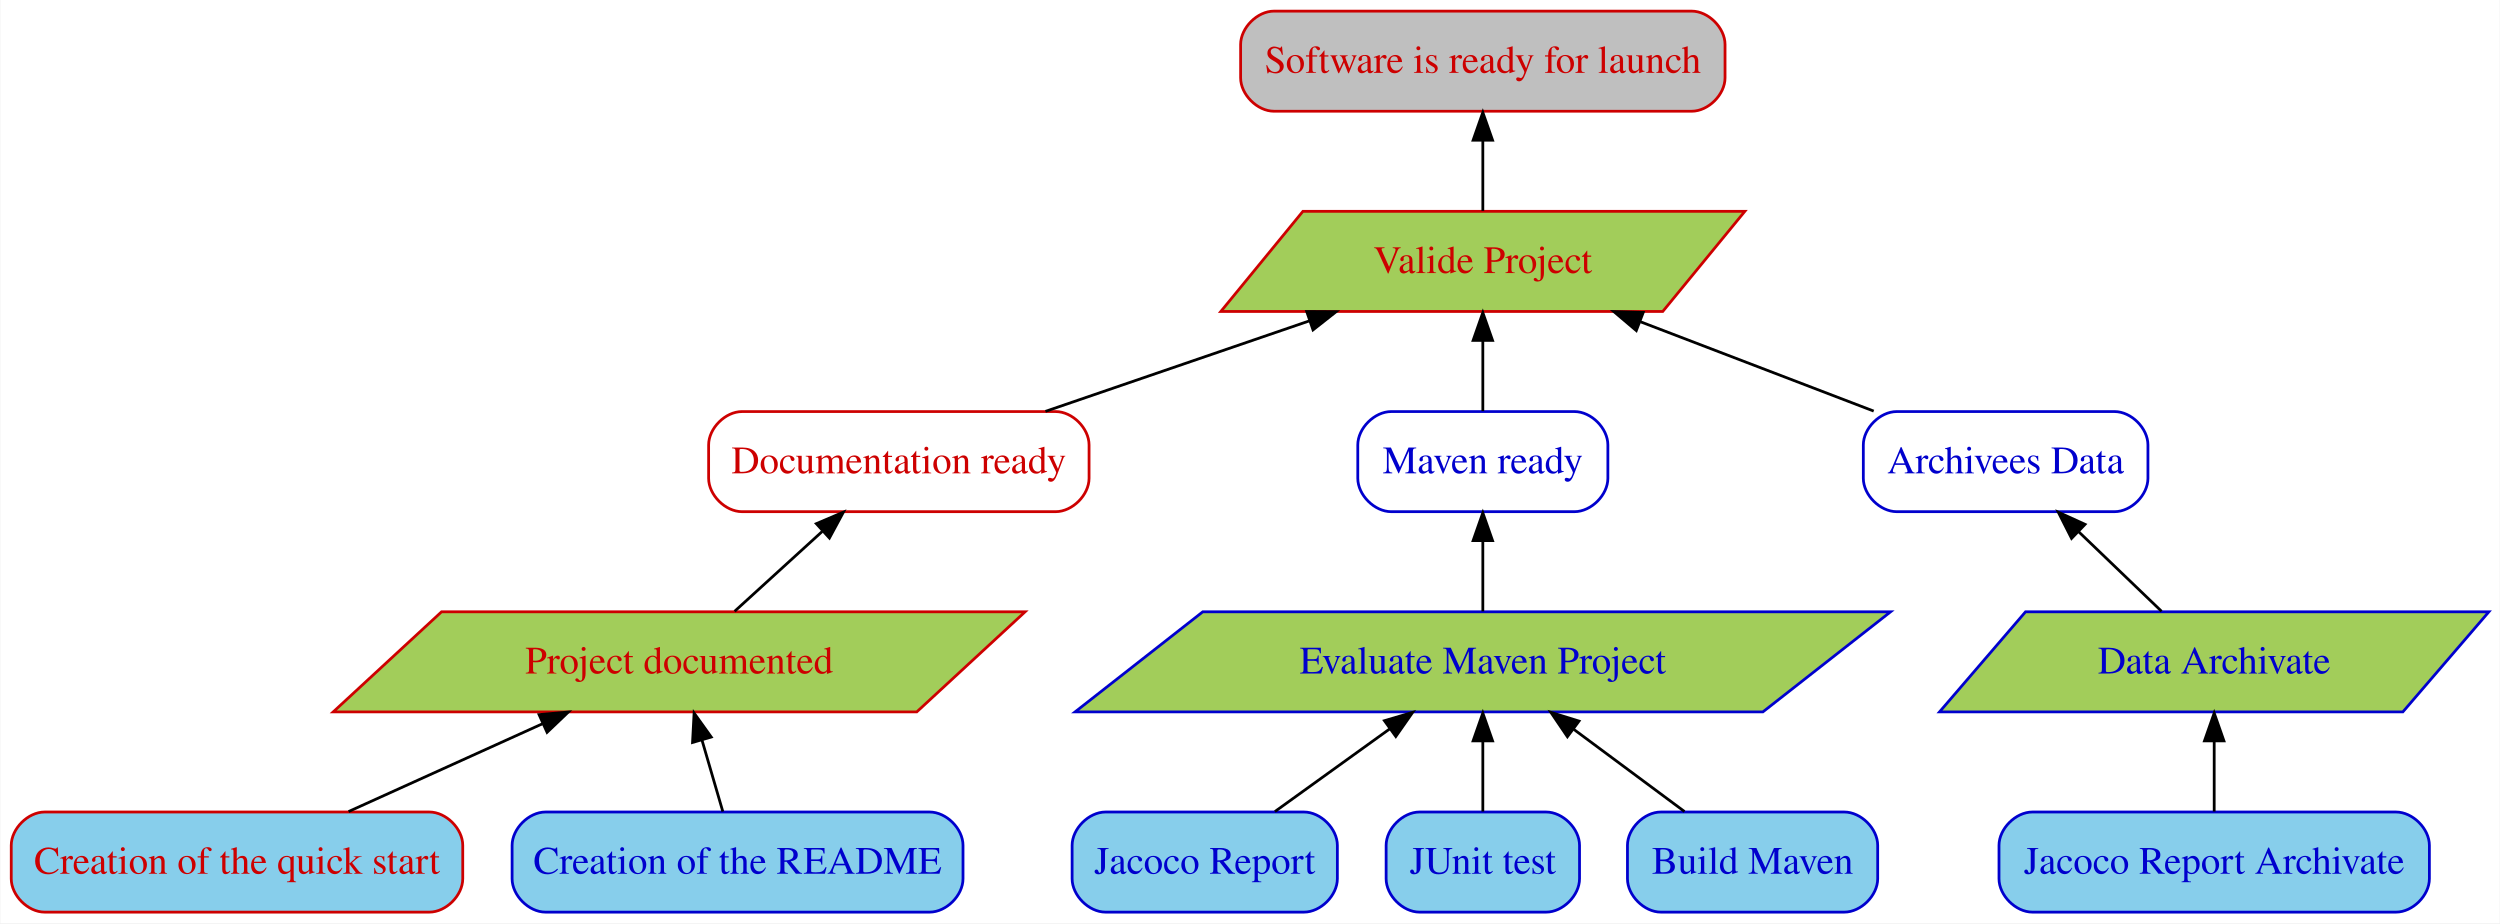
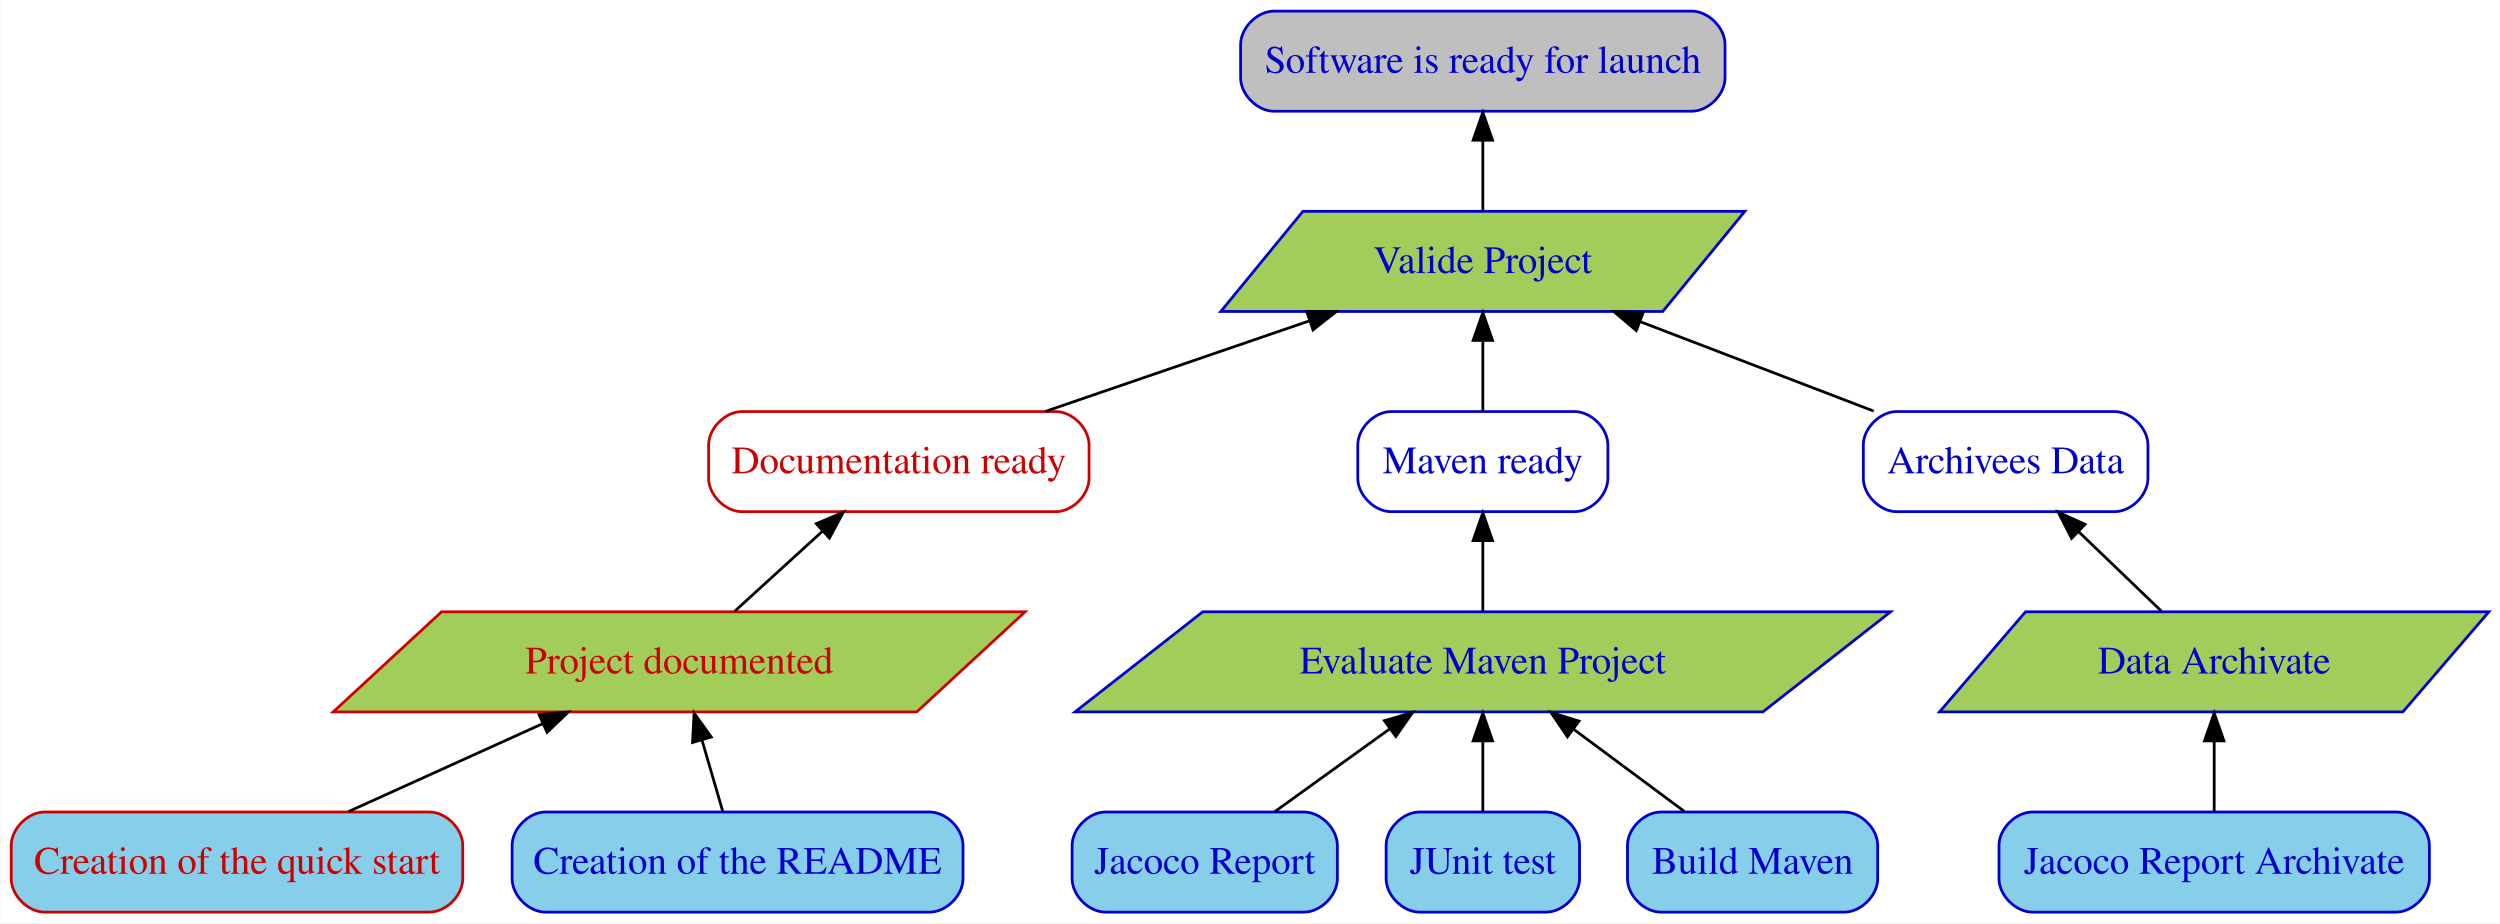
<svg xmlns="http://www.w3.org/2000/svg" width="899px" height="332px" viewBox="0.00 0.00 898.73 332.00">
  <g id="graph0" class="graph" transform="scale(1.0 1.0) rotate(0) translate(4 328)">
    <polygon fill="#ffffff" stroke="transparent" points="-4,4 -4,-328 894.731,-328 894.731,4 -4,4" />
    <g id="node1" class="node">
      <path fill="transparent" stroke="#0000cd" d="M756.263,-180C756.263,-180 677.917,-180 677.917,-180 671.917,-180 665.917,-174 665.917,-168 665.917,-168 665.917,-156 665.917,-156 665.917,-150 671.917,-144 677.917,-144 677.917,-144 756.263,-144 756.263,-144 762.263,-144 768.263,-150 768.263,-156 768.263,-156 768.263,-168 768.263,-168 768.263,-174 762.263,-180 756.263,-180" />
      <text text-anchor="middle" x="717.09" y="-157.8" font-family="Times,serif" font-size="14.00" fill="#0000cd">Archivees Data</text>
    </g>
    <g id="node2" class="node">
-       <polygon fill="#a2cd5a" stroke="#cd0000" points="623.304,-252 464.386,-252 434.876,-216 593.793,-216 623.304,-252" />
-       <text text-anchor="middle" x="529.09" y="-229.8" font-family="Times,serif" font-size="14.00" fill="#cd0000">Valide Project</text>
+       <polygon fill="#a2cd5a" stroke="#0000cd" points="623.304,-252 464.386,-252 434.876,-216 593.793,-216 623.304,-252" />
+       <text text-anchor="middle" x="529.09" y="-229.8" font-family="Times,serif" font-size="14.00" fill="#0000cd">Valide Project</text>
    </g>
    <g id="edge1" class="edge">
      <path fill="none" stroke="#000000" d="M669.649,-180.169C644.17,-189.927 612.585,-202.023 585.814,-212.276" />
      <polygon fill="#000000" stroke="#000000" points="584.276,-209.117 576.189,-215.962 586.779,-215.654 584.276,-209.117" />
    </g>
    <g id="node3" class="node">
-       <path fill="#bfbfbf" stroke="#cd0000" d="M604.187,-324C604.187,-324 453.993,-324 453.993,-324 447.993,-324 441.993,-318 441.993,-312 441.993,-312 441.993,-300 441.993,-300 441.993,-294 447.993,-288 453.993,-288 453.993,-288 604.187,-288 604.187,-288 610.187,-288 616.187,-294 616.187,-300 616.187,-300 616.187,-312 616.187,-312 616.187,-318 610.187,-324 604.187,-324" />
-       <text text-anchor="middle" x="529.09" y="-301.8" font-family="Times,serif" font-size="14.00" fill="#cd0000">Software is ready for launch</text>
+       <path fill="#bfbfbf" stroke="#0000cd" d="M604.187,-324C604.187,-324 453.993,-324 453.993,-324 447.993,-324 441.993,-318 441.993,-312 441.993,-312 441.993,-300 441.993,-300 441.993,-294 447.993,-288 453.993,-288 453.993,-288 604.187,-288 604.187,-288 610.187,-288 616.187,-294 616.187,-300 616.187,-300 616.187,-312 616.187,-312 616.187,-318 610.187,-324 604.187,-324" />
+       <text text-anchor="middle" x="529.09" y="-301.8" font-family="Times,serif" font-size="14.00" fill="#0000cd">Software is ready for launch</text>
    </g>
    <g id="edge2" class="edge">
      <path fill="none" stroke="#000000" d="M529.09,-252.169C529.09,-259.869 529.09,-269.026 529.09,-277.583" />
      <polygon fill="#000000" stroke="#000000" points="525.59,-277.587 529.09,-287.587 532.59,-277.587 525.59,-277.587" />
    </g>
    <g id="node4" class="node">
      <path fill="#87ceeb" stroke="#cd0000" d="M150.269,-36C150.269,-36 11.91,-36 11.91,-36 5.91,-36 -.09,-30 -.09,-24 -.09,-24 -.09,-12 -.09,-12 -.09,-6 5.91,0 11.91,0 11.91,0 150.269,0 150.269,0 156.269,0 162.269,-6 162.269,-12 162.269,-12 162.269,-24 162.269,-24 162.269,-30 156.269,-36 150.269,-36" />
      <text text-anchor="middle" x="81.09" y="-13.8" font-family="Times,serif" font-size="14.00" fill="#cd0000">Creation of the quick start</text>
    </g>
    <g id="node5" class="node">
      <polygon fill="#a2cd5a" stroke="#cd0000" points="364.495,-108 154.651,-108 115.684,-72 325.528,-72 364.495,-108" />
      <text text-anchor="middle" x="240.09" y="-85.8" font-family="Times,serif" font-size="14.00" fill="#cd0000">Project documented</text>
    </g>
    <g id="edge3" class="edge">
      <path fill="none" stroke="#000000" d="M121.212,-36.169C142.383,-45.755 168.538,-57.599 190.92,-67.734" />
      <polygon fill="#000000" stroke="#000000" points="189.703,-71.025 200.256,-71.962 192.59,-64.648 189.703,-71.025" />
    </g>
    <g id="node6" class="node">
      <path fill="transparent" stroke="#cd0000" d="M375.492,-180C375.492,-180 262.687,-180 262.687,-180 256.687,-180 250.687,-174 250.687,-168 250.687,-168 250.687,-156 250.687,-156 250.687,-150 256.687,-144 262.687,-144 262.687,-144 375.492,-144 375.492,-144 381.492,-144 387.492,-150 387.492,-156 387.492,-156 387.492,-168 387.492,-168 387.492,-174 381.492,-180 375.492,-180" />
      <text text-anchor="middle" x="319.09" y="-157.8" font-family="Times,serif" font-size="14.00" fill="#cd0000">Documentation ready</text>
    </g>
    <g id="edge4" class="edge">
      <path fill="none" stroke="#000000" d="M260.025,-108.169C269.568,-116.866 281.15,-127.422 291.52,-136.874" />
      <polygon fill="#000000" stroke="#000000" points="289.413,-139.688 299.161,-143.837 294.128,-134.514 289.413,-139.688" />
    </g>
    <g id="edge5" class="edge">
      <path fill="none" stroke="#000000" d="M371.811,-180.076C400.644,-189.961 436.538,-202.268 466.753,-212.627" />
      <polygon fill="#000000" stroke="#000000" points="465.753,-215.984 476.347,-215.917 468.023,-209.363 465.753,-215.984" />
    </g>
    <g id="node7" class="node">
      <path fill="#87ceeb" stroke="#0000cd" d="M464.781,-36C464.781,-36 393.399,-36 393.399,-36 387.399,-36 381.399,-30 381.399,-24 381.399,-24 381.399,-12 381.399,-12 381.399,-6 387.399,0 393.399,0 393.399,0 464.781,0 464.781,0 470.781,0 476.781,-6 476.781,-12 476.781,-12 476.781,-24 476.781,-24 476.781,-30 470.781,-36 464.781,-36" />
      <text text-anchor="middle" x="429.09" y="-13.8" font-family="Times,serif" font-size="14.00" fill="#0000cd">Jacoco Report</text>
    </g>
    <g id="node8" class="node">
      <polygon fill="#a2cd5a" stroke="#0000cd" points="675.725,-108 428.385,-108 382.455,-72 629.795,-72 675.725,-108" />
      <text text-anchor="middle" x="529.09" y="-85.8" font-family="Times,serif" font-size="14.00" fill="#0000cd">Evaluate Maven Project</text>
    </g>
    <g id="edge6" class="edge">
      <path fill="none" stroke="#000000" d="M454.324,-36.169C466.878,-45.207 482.218,-56.252 495.729,-65.98" />
      <polygon fill="#000000" stroke="#000000" points="493.703,-68.835 503.864,-71.837 497.793,-63.154 493.703,-68.835" />
    </g>
    <g id="node9" class="node">
      <path fill="transparent" stroke="#0000cd" d="M562.055,-180C562.055,-180 496.125,-180 496.125,-180 490.125,-180 484.125,-174 484.125,-168 484.125,-168 484.125,-156 484.125,-156 484.125,-150 490.125,-144 496.125,-144 496.125,-144 562.055,-144 562.055,-144 568.055,-144 574.055,-150 574.055,-156 574.055,-156 574.055,-168 574.055,-168 574.055,-174 568.055,-180 562.055,-180" />
      <text text-anchor="middle" x="529.09" y="-157.8" font-family="Times,serif" font-size="14.00" fill="#0000cd">Maven ready</text>
    </g>
    <g id="edge7" class="edge">
      <path fill="none" stroke="#000000" d="M529.09,-108.169C529.09,-115.869 529.09,-125.026 529.09,-133.583" />
      <polygon fill="#000000" stroke="#000000" points="525.59,-133.587 529.09,-143.587 532.59,-133.587 525.59,-133.587" />
    </g>
    <g id="edge8" class="edge">
      <path fill="none" stroke="#000000" d="M529.09,-180.169C529.09,-187.869 529.09,-197.026 529.09,-205.583" />
      <polygon fill="#000000" stroke="#000000" points="525.59,-205.587 529.09,-215.587 532.59,-205.587 525.59,-205.587" />
    </g>
    <g id="node10" class="node">
      <path fill="#87ceeb" stroke="#0000cd" d="M551.863,-36C551.863,-36 506.317,-36 506.317,-36 500.317,-36 494.317,-30 494.317,-24 494.317,-24 494.317,-12 494.317,-12 494.317,-6 500.317,0 506.317,0 506.317,0 551.863,0 551.863,0 557.863,0 563.863,-6 563.863,-12 563.863,-12 563.863,-24 563.863,-24 563.863,-30 557.863,-36 551.863,-36" />
      <text text-anchor="middle" x="529.09" y="-13.8" font-family="Times,serif" font-size="14.00" fill="#0000cd">JUnit test</text>
    </g>
    <g id="edge9" class="edge">
      <path fill="none" stroke="#000000" d="M529.09,-36.169C529.09,-43.869 529.09,-53.026 529.09,-61.583" />
      <polygon fill="#000000" stroke="#000000" points="525.59,-61.587 529.09,-71.587 532.59,-61.587 525.59,-61.587" />
    </g>
    <g id="node11" class="node">
      <path fill="#87ceeb" stroke="#0000cd" d="M659.083,-36C659.083,-36 593.097,-36 593.097,-36 587.097,-36 581.097,-30 581.097,-24 581.097,-24 581.097,-12 581.097,-12 581.097,-6 587.097,0 593.097,0 593.097,0 659.083,0 659.083,0 665.083,0 671.083,-6 671.083,-12 671.083,-12 671.083,-24 671.083,-24 671.083,-30 665.083,-36 659.083,-36" />
      <text text-anchor="middle" x="626.09" y="-13.8" font-family="Times,serif" font-size="14.00" fill="#0000cd">Build Maven</text>
    </g>
    <g id="edge10" class="edge">
      <path fill="none" stroke="#000000" d="M601.613,-36.169C589.55,-45.122 574.836,-56.044 561.821,-65.704" />
      <polygon fill="#000000" stroke="#000000" points="559.503,-63.066 553.559,-71.837 563.675,-68.687 559.503,-63.066" />
    </g>
    <g id="node12" class="node">
      <path fill="#87ceeb" stroke="#0000cd" d="M857.473,-36C857.473,-36 726.706,-36 726.706,-36 720.706,-36 714.706,-30 714.706,-24 714.706,-24 714.706,-12 714.706,-12 714.706,-6 720.706,0 726.706,0 726.706,0 857.473,0 857.473,0 863.473,0 869.473,-6 869.473,-12 869.473,-12 869.473,-24 869.473,-24 869.473,-30 863.473,-36 857.473,-36" />
      <text text-anchor="middle" x="792.09" y="-13.8" font-family="Times,serif" font-size="14.00" fill="#0000cd">Jacoco Report Archivate</text>
    </g>
    <g id="node13" class="node">
      <polygon fill="#a2cd5a" stroke="#0000cd" points="890.872,-108 724.249,-108 693.308,-72 859.931,-72 890.872,-108" />
      <text text-anchor="middle" x="792.09" y="-85.8" font-family="Times,serif" font-size="14.00" fill="#0000cd">Data Archivate</text>
    </g>
    <g id="edge11" class="edge">
      <path fill="none" stroke="#000000" d="M792.09,-36.169C792.09,-43.869 792.09,-53.026 792.09,-61.583" />
      <polygon fill="#000000" stroke="#000000" points="788.59,-61.587 792.09,-71.587 795.59,-61.587 788.59,-61.587" />
    </g>
    <g id="edge12" class="edge">
      <path fill="none" stroke="#000000" d="M773.164,-108.169C764.104,-116.866 753.109,-127.422 743.263,-136.874" />
      <polygon fill="#000000" stroke="#000000" points="740.799,-134.387 736.009,-143.837 745.647,-139.437 740.799,-134.387" />
    </g>
    <g id="node14" class="node">
      <path fill="#87ceeb" stroke="#0000cd" d="M330.163,-36C330.163,-36 192.016,-36 192.016,-36 186.016,-36 180.016,-30 180.016,-24 180.016,-24 180.016,-12 180.016,-12 180.016,-6 186.016,0 192.016,0 192.016,0 330.163,0 330.163,0 336.163,0 342.163,-6 342.163,-12 342.163,-12 342.163,-24 342.163,-24 342.163,-30 336.163,-36 330.163,-36" />
      <text text-anchor="middle" x="261.09" y="-13.8" font-family="Times,serif" font-size="14.00" fill="#0000cd">Creation of the README</text>
    </g>
    <g id="edge13" class="edge">
      <path fill="none" stroke="#000000" d="M255.791,-36.169C253.52,-43.954 250.815,-53.227 248.296,-61.865" />
      <polygon fill="#000000" stroke="#000000" points="244.9,-61.007 245.46,-71.587 251.62,-62.967 244.9,-61.007" />
    </g>
  </g>
</svg>
